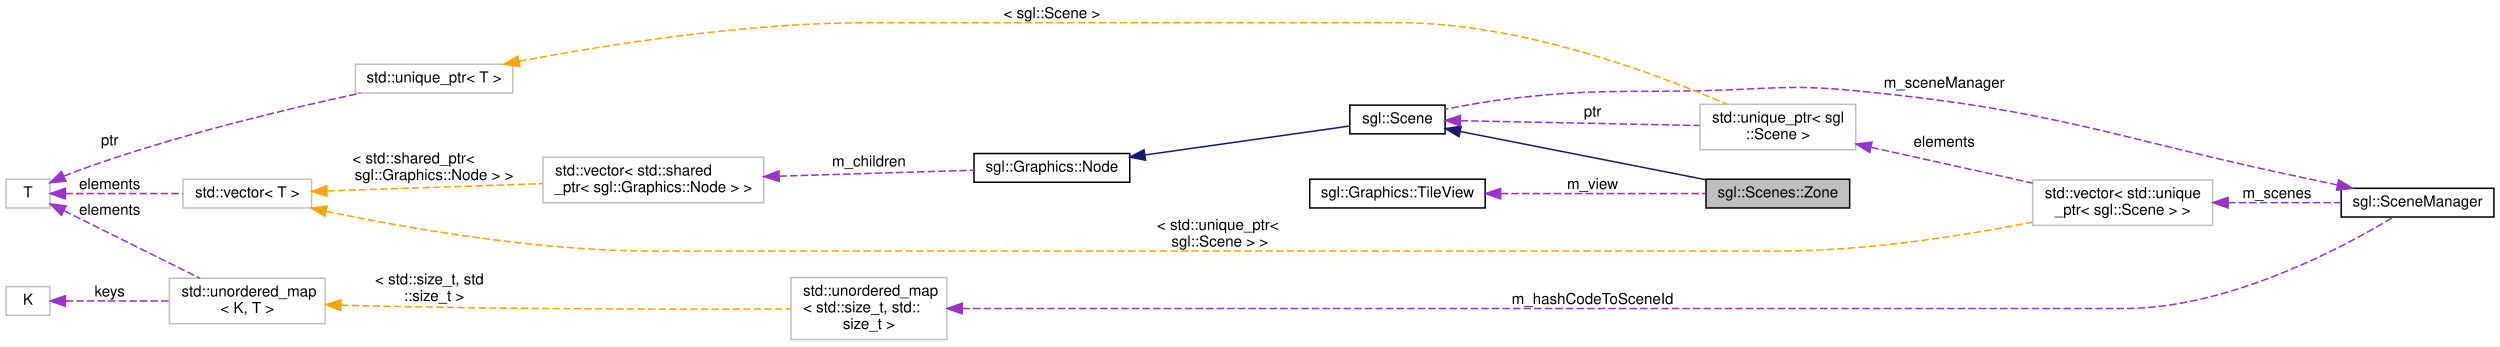
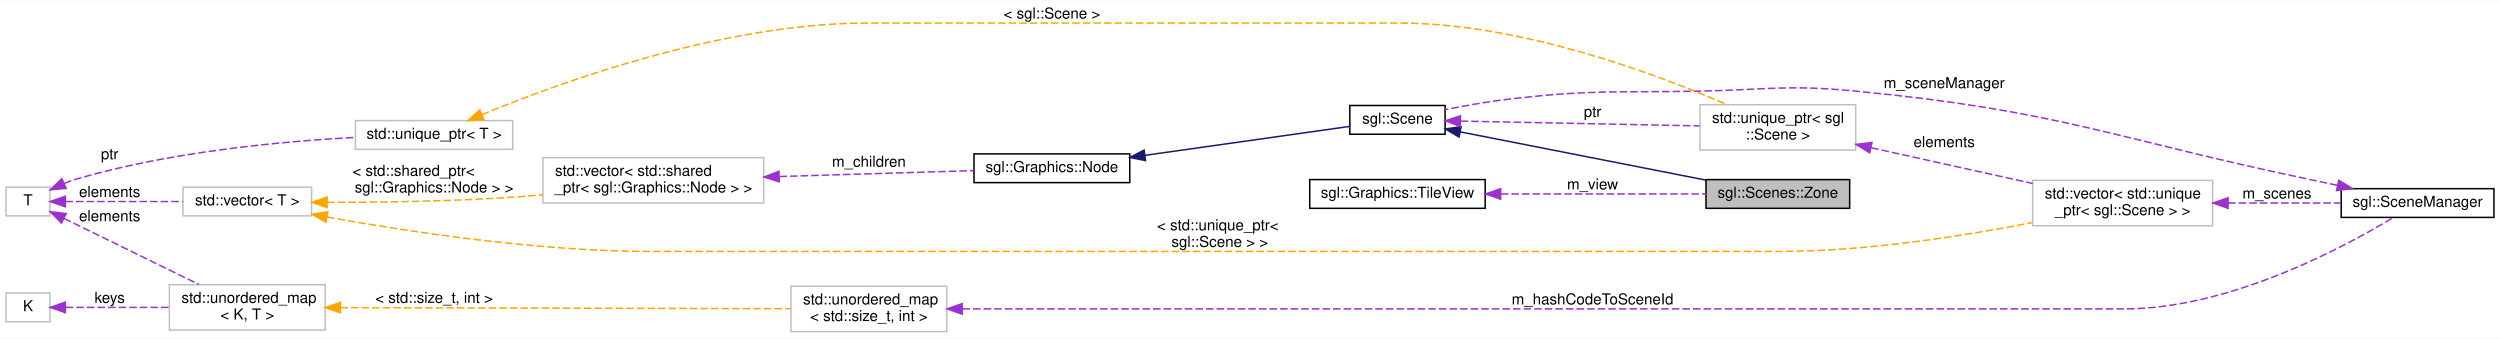
- <svg xmlns="http://www.w3.org/2000/svg" xmlns:xlink="http://www.w3.org/1999/xlink" width="1653pt" height="229pt" viewBox="0.00 0.00 1653.00 229.00">
-   <g id="graph0" class="graph" transform="scale(1 1) rotate(0) translate(4 225)">
-     <polygon fill="white" stroke="none" points="-4,4 -4,-225 1649,-225 1649,4 -4,4" />
+ <svg xmlns="http://www.w3.org/2000/svg" xmlns:xlink="http://www.w3.org/1999/xlink" width="1653pt" height="224pt" viewBox="0.00 0.00 1653.00 223.50">
+   <g id="graph0" class="graph" transform="scale(1 1) rotate(0) translate(4 219.5)">
+     <polygon fill="white" stroke="none" points="-4,4 -4,-219.5 1649,-219.5 1649,4 -4,4" />
    <g id="node1" class="node">
-       <polygon fill="#bfbfbf" stroke="black" points="1124,-87.5 1124,-106.5 1219,-106.5 1219,-87.5 1124,-87.5" />
-       <text text-anchor="middle" x="1171.5" y="-94.5" font-family="Helvetica,sans-Serif" font-size="10.00">sgl::Scenes::Zone</text>
+       <polygon fill="#bfbfbf" stroke="black" points="1124,-82 1124,-101 1219,-101 1219,-82 1124,-82" />
+       <text text-anchor="middle" x="1171.5" y="-89" font-family="Helvetica,sans-Serif" font-size="10.00">sgl::Scenes::Zone</text>
    </g>
    <g id="node2" class="node">
      <g id="a_node2">
        <a xlink:href="../../d8/dcf/classsgl_1_1Scene.html" target="_top" xlink:title="Base class which every user scene must derive from. ">
-           <polygon fill="white" stroke="black" points="888.5,-136.5 888.5,-155.5 951.5,-155.5 951.5,-136.5 888.5,-136.5" />
-           <text text-anchor="middle" x="920" y="-143.5" font-family="Helvetica,sans-Serif" font-size="10.00">sgl::Scene</text>
+           <polygon fill="white" stroke="black" points="888.5,-131 888.5,-150 951.5,-150 951.5,-131 888.5,-131" />
+           <text text-anchor="middle" x="920" y="-138" font-family="Helvetica,sans-Serif" font-size="10.00">sgl::Scene</text>
        </a>
      </g>
    </g>
    <g id="edge1" class="edge">
-       <path fill="none" stroke="midnightblue" d="M961.468,-138.052C1005.92,-129.323 1077.18,-115.328 1123.92,-106.148" />
-       <polygon fill="midnightblue" stroke="midnightblue" points="960.732,-134.63 951.594,-139.992 962.081,-141.499 960.732,-134.63" />
+       <path fill="none" stroke="midnightblue" d="M961.468,-132.552C1005.92,-123.823 1077.18,-109.828 1123.92,-100.648" />
+       <polygon fill="midnightblue" stroke="midnightblue" points="960.732,-129.13 951.594,-134.492 962.081,-135.999 960.732,-129.13" />
    </g>
    <g id="node12" class="node">
-       <polygon fill="white" stroke="#bfbfbf" points="1120,-126 1120,-156 1223,-156 1223,-126 1120,-126" />
-       <text text-anchor="start" x="1128" y="-144" font-family="Helvetica,sans-Serif" font-size="10.00">std::unique_ptr&lt; sgl</text>
-       <text text-anchor="middle" x="1171.5" y="-133" font-family="Helvetica,sans-Serif" font-size="10.00">::Scene &gt;</text>
+       <polygon fill="white" stroke="#bfbfbf" points="1120,-120.5 1120,-150.5 1223,-150.5 1223,-120.5 1120,-120.5" />
+       <text text-anchor="start" x="1128" y="-138.5" font-family="Helvetica,sans-Serif" font-size="10.00">std::unique_ptr&lt; sgl</text>
+       <text text-anchor="middle" x="1171.5" y="-127.5" font-family="Helvetica,sans-Serif" font-size="10.00">::Scene &gt;</text>
    </g>
    <g id="edge13" class="edge">
-       <path fill="none" stroke="#9a32cd" stroke-dasharray="5,2" d="M961.732,-145.184C1004.89,-144.319 1073.12,-142.952 1119.75,-142.017" />
-       <polygon fill="#9a32cd" stroke="#9a32cd" points="961.521,-141.687 951.594,-145.387 961.662,-148.686 961.521,-141.687" />
-       <text text-anchor="middle" x="1049" y="-148" font-family="Helvetica,sans-Serif" font-size="10.00"> ptr</text>
+       <path fill="none" stroke="#9a32cd" stroke-dasharray="5,2" d="M961.732,-139.684C1004.89,-138.819 1073.12,-137.452 1119.75,-136.517" />
+       <polygon fill="#9a32cd" stroke="#9a32cd" points="961.521,-136.187 951.594,-139.887 961.662,-143.186 961.521,-136.187" />
+       <text text-anchor="middle" x="1049" y="-142.5" font-family="Helvetica,sans-Serif" font-size="10.00"> ptr</text>
    </g>
    <g id="node3" class="node">
      <g id="a_node3">
        <a xlink:href="../../dc/dee/classsgl_1_1Graphics_1_1Node.html" target="_top" xlink:title="Abstract base class for a scene graph node. ">
-           <polygon fill="white" stroke="black" points="640,-104.5 640,-123.5 743,-123.5 743,-104.5 640,-104.5" />
-           <text text-anchor="middle" x="691.5" y="-111.5" font-family="Helvetica,sans-Serif" font-size="10.00">sgl::Graphics::Node</text>
+           <polygon fill="white" stroke="black" points="640,-99 640,-118 743,-118 743,-99 640,-99" />
+           <text text-anchor="middle" x="691.5" y="-106" font-family="Helvetica,sans-Serif" font-size="10.00">sgl::Graphics::Node</text>
        </a>
      </g>
    </g>
    <g id="edge2" class="edge">
-       <path fill="none" stroke="midnightblue" d="M752.996,-122.547C796.684,-128.719 853.859,-136.797 888.436,-141.682" />
-       <polygon fill="midnightblue" stroke="midnightblue" points="753.44,-119.075 743.049,-121.142 752.461,-126.006 753.44,-119.075" />
+       <path fill="none" stroke="midnightblue" d="M752.996,-117.047C796.684,-123.219 853.859,-131.297 888.436,-136.182" />
+       <polygon fill="midnightblue" stroke="midnightblue" points="753.44,-113.575 743.049,-115.642 752.461,-120.506 753.44,-113.575" />
    </g>
    <g id="node4" class="node">
-       <polygon fill="white" stroke="#bfbfbf" points="355,-91 355,-121 501,-121 501,-91 355,-91" />
-       <text text-anchor="start" x="363" y="-109" font-family="Helvetica,sans-Serif" font-size="10.00">std::vector&lt; std::shared</text>
-       <text text-anchor="middle" x="428" y="-98" font-family="Helvetica,sans-Serif" font-size="10.00">_ptr&lt; sgl::Graphics::Node &gt; &gt;</text>
+       <polygon fill="white" stroke="#bfbfbf" points="355,-85.5 355,-115.5 501,-115.5 501,-85.5 355,-85.5" />
+       <text text-anchor="start" x="363" y="-103.5" font-family="Helvetica,sans-Serif" font-size="10.00">std::vector&lt; std::shared</text>
+       <text text-anchor="middle" x="428" y="-92.5" font-family="Helvetica,sans-Serif" font-size="10.00">_ptr&lt; sgl::Graphics::Node &gt; &gt;</text>
    </g>
    <g id="edge3" class="edge">
-       <path fill="none" stroke="#9a32cd" stroke-dasharray="5,2" d="M511.384,-108.52C553.451,-109.807 603.295,-111.332 639.708,-112.446" />
-       <polygon fill="#9a32cd" stroke="#9a32cd" points="511.251,-105.015 501.148,-108.207 511.037,-112.011 511.251,-105.015" />
-       <text text-anchor="middle" x="570.5" y="-115" font-family="Helvetica,sans-Serif" font-size="10.00"> m_children</text>
+       <path fill="none" stroke="#9a32cd" stroke-dasharray="5,2" d="M511.384,-103.02C553.451,-104.307 603.295,-105.832 639.708,-106.946" />
+       <polygon fill="#9a32cd" stroke="#9a32cd" points="511.251,-99.515 501.148,-102.707 511.037,-106.511 511.251,-99.515" />
+       <text text-anchor="middle" x="570.5" y="-109.5" font-family="Helvetica,sans-Serif" font-size="10.00"> m_children</text>
    </g>
    <g id="node5" class="node">
      <g id="a_node5">
        <a xlink:title="STL class. ">
-           <polygon fill="white" stroke="#bfbfbf" points="117,-87.5 117,-106.5 202,-106.5 202,-87.5 117,-87.5" />
-           <text text-anchor="middle" x="159.5" y="-94.5" font-family="Helvetica,sans-Serif" font-size="10.00">std::vector&lt; T &gt;</text>
+           <polygon fill="white" stroke="#bfbfbf" points="117,-77 117,-96 202,-96 202,-77 117,-77" />
+           <text text-anchor="middle" x="159.5" y="-84" font-family="Helvetica,sans-Serif" font-size="10.00">std::vector&lt; T &gt;</text>
        </a>
      </g>
    </g>
    <g id="edge4" class="edge">
-       <path fill="none" stroke="orange" stroke-dasharray="5,2" d="M212.343,-98.751C252.903,-100.121 309.777,-102.041 354.793,-103.562" />
-       <polygon fill="orange" stroke="orange" points="212.253,-95.246 202.141,-98.406 212.017,-102.242 212.253,-95.246" />
-       <text text-anchor="start" x="229" y="-117" font-family="Helvetica,sans-Serif" font-size="10.00"> &lt; std::shared_ptr&lt;</text>
-       <text text-anchor="middle" x="283" y="-106" font-family="Helvetica,sans-Serif" font-size="10.00"> sgl::Graphics::Node &gt; &gt;</text>
+       <path fill="none" stroke="orange" stroke-dasharray="5,2" d="M212.323,-85.957C247.526,-85.938 295.121,-86.593 337,-89.5 342.81,-89.903 348.821,-90.42 354.853,-91.008" />
+       <polygon fill="orange" stroke="orange" points="212.269,-82.457 202.277,-85.981 212.285,-89.457 212.269,-82.457" />
+       <text text-anchor="start" x="229" y="-103.5" font-family="Helvetica,sans-Serif" font-size="10.00"> &lt; std::shared_ptr&lt;</text>
+       <text text-anchor="middle" x="283" y="-92.5" font-family="Helvetica,sans-Serif" font-size="10.00"> sgl::Graphics::Node &gt; &gt;</text>
    </g>
    <g id="node11" class="node">
-       <polygon fill="white" stroke="#bfbfbf" points="1340,-76 1340,-106 1459,-106 1459,-76 1340,-76" />
-       <text text-anchor="start" x="1348" y="-94" font-family="Helvetica,sans-Serif" font-size="10.00">std::vector&lt; std::unique</text>
-       <text text-anchor="middle" x="1399.5" y="-83" font-family="Helvetica,sans-Serif" font-size="10.00">_ptr&lt; sgl::Scene &gt; &gt;</text>
+       <polygon fill="white" stroke="#bfbfbf" points="1340,-70.5 1340,-100.5 1459,-100.5 1459,-70.5 1340,-70.5" />
+       <text text-anchor="start" x="1348" y="-88.5" font-family="Helvetica,sans-Serif" font-size="10.00">std::vector&lt; std::unique</text>
+       <text text-anchor="middle" x="1399.5" y="-77.5" font-family="Helvetica,sans-Serif" font-size="10.00">_ptr&lt; sgl::Scene &gt; &gt;</text>
    </g>
    <g id="edge16" class="edge">
-       <path fill="none" stroke="orange" stroke-dasharray="5,2" d="M211.693,-85.306C265.122,-74.139 351.482,-59 427,-59 427,-59 427,-59 1172.5,-59 1229.76,-59 1294.39,-69.195 1339.82,-78.077" />
-       <polygon fill="orange" stroke="orange" points="210.84,-81.91 201.785,-87.411 212.294,-88.757 210.84,-81.91" />
-       <text text-anchor="start" x="761" y="-73" font-family="Helvetica,sans-Serif" font-size="10.00"> &lt; std::unique_ptr&lt;</text>
-       <text text-anchor="middle" x="802.5" y="-62" font-family="Helvetica,sans-Serif" font-size="10.00"> sgl::Scene &gt; &gt;</text>
+       <path fill="none" stroke="orange" stroke-dasharray="5,2" d="M212.236,-76.26C265.761,-66.571 351.886,-53.5 427,-53.5 427,-53.5 427,-53.5 1172.5,-53.5 1229.76,-53.5 1294.39,-63.695 1339.82,-72.577" />
+       <polygon fill="orange" stroke="orange" points="211.507,-72.836 202.305,-78.087 212.773,-79.72 211.507,-72.836" />
+       <text text-anchor="start" x="761" y="-67.5" font-family="Helvetica,sans-Serif" font-size="10.00"> &lt; std::unique_ptr&lt;</text>
+       <text text-anchor="middle" x="802.5" y="-56.5" font-family="Helvetica,sans-Serif" font-size="10.00"> sgl::Scene &gt; &gt;</text>
    </g>
    <g id="node6" class="node">
-       <polygon fill="white" stroke="#bfbfbf" points="0,-87.5 0,-106.5 29,-106.5 29,-87.5 0,-87.5" />
-       <text text-anchor="middle" x="14.5" y="-94.5" font-family="Helvetica,sans-Serif" font-size="10.00">T</text>
+       <polygon fill="white" stroke="#bfbfbf" points="0,-77 0,-96 29,-96 29,-77 0,-77" />
+       <text text-anchor="middle" x="14.5" y="-84" font-family="Helvetica,sans-Serif" font-size="10.00">T</text>
    </g>
    <g id="edge5" class="edge">
-       <path fill="none" stroke="#9a32cd" stroke-dasharray="5,2" d="M39.219,-97C60.301,-97 91.604,-97 116.853,-97" />
-       <polygon fill="#9a32cd" stroke="#9a32cd" points="39.212,-93.5 29.211,-97 39.211,-100.5 39.212,-93.5" />
-       <text text-anchor="middle" x="68.5" y="-100" font-family="Helvetica,sans-Serif" font-size="10.00"> elements</text>
+       <path fill="none" stroke="#9a32cd" stroke-dasharray="5,2" d="M39.219,-86.5C60.301,-86.5 91.604,-86.5 116.853,-86.5" />
+       <polygon fill="#9a32cd" stroke="#9a32cd" points="39.212,-83 29.211,-86.5 39.211,-90 39.212,-83" />
+       <text text-anchor="middle" x="68.5" y="-89.5" font-family="Helvetica,sans-Serif" font-size="10.00"> elements</text>
    </g>
    <g id="node9" class="node">
      <g id="a_node9">
        <a xlink:title="STL class. ">
-           <polygon fill="white" stroke="#bfbfbf" points="108,-11 108,-41 211,-41 211,-11 108,-11" />
-           <text text-anchor="start" x="116" y="-29" font-family="Helvetica,sans-Serif" font-size="10.00">std::unordered_map</text>
-           <text text-anchor="middle" x="159.5" y="-18" font-family="Helvetica,sans-Serif" font-size="10.00">&lt; K, T &gt;</text>
+           <polygon fill="white" stroke="#bfbfbf" points="108,-1.5 108,-31.5 211,-31.5 211,-1.5 108,-1.5" />
+           <text text-anchor="start" x="116" y="-19.5" font-family="Helvetica,sans-Serif" font-size="10.00">std::unordered_map</text>
+           <text text-anchor="middle" x="159.5" y="-8.5" font-family="Helvetica,sans-Serif" font-size="10.00">&lt; K, T &gt;</text>
        </a>
      </g>
    </g>
    <g id="edge10" class="edge">
-       <path fill="none" stroke="#9a32cd" stroke-dasharray="5,2" d="M38.388,-85.636C62.72,-73.555 101.318,-54.391 128.168,-41.06" />
-       <polygon fill="#9a32cd" stroke="#9a32cd" points="36.612,-82.61 29.211,-90.192 39.725,-88.88 36.612,-82.61" />
-       <text text-anchor="middle" x="68.5" y="-83" font-family="Helvetica,sans-Serif" font-size="10.00"> elements</text>
+       <path fill="none" stroke="#9a32cd" stroke-dasharray="5,2" d="M38.326,-75.326C62.483,-63.501 100.753,-44.768 127.6,-31.626" />
+       <polygon fill="#9a32cd" stroke="#9a32cd" points="36.654,-72.248 29.211,-79.788 39.732,-78.535 36.654,-72.248" />
+       <text text-anchor="middle" x="68.5" y="-73.5" font-family="Helvetica,sans-Serif" font-size="10.00"> elements</text>
    </g>
    <g id="node13" class="node">
      <g id="a_node13">
        <a xlink:title="STL class. ">
-           <polygon fill="white" stroke="#bfbfbf" points="231,-163.5 231,-182.5 335,-182.5 335,-163.5 231,-163.5" />
-           <text text-anchor="middle" x="283" y="-170.5" font-family="Helvetica,sans-Serif" font-size="10.00">std::unique_ptr&lt; T &gt;</text>
+           <polygon fill="white" stroke="#bfbfbf" points="231,-121 231,-140 335,-140 335,-121 231,-121" />
+           <text text-anchor="middle" x="283" y="-128" font-family="Helvetica,sans-Serif" font-size="10.00">std::unique_ptr&lt; T &gt;</text>
        </a>
      </g>
    </g>
    <g id="edge15" class="edge">
-       <path fill="none" stroke="#9a32cd" stroke-dasharray="5,2" d="M38.39,-108.518C41.255,-109.775 44.172,-110.97 47,-112 110.371,-135.074 186.325,-153.134 234.379,-163.434" />
-       <polygon fill="#9a32cd" stroke="#9a32cd" points="39.598,-105.219 29.057,-104.152 36.632,-111.559 39.598,-105.219" />
-       <text text-anchor="middle" x="68.5" y="-129" font-family="Helvetica,sans-Serif" font-size="10.00"> ptr</text>
+       <path fill="none" stroke="#9a32cd" stroke-dasharray="5,2" d="M38.434,-98.451C41.268,-99.618 44.165,-100.674 47,-101.5 108.567,-119.444 182.364,-126.288 230.623,-128.896" />
+       <polygon fill="#9a32cd" stroke="#9a32cd" points="39.779,-95.217 29.232,-94.22 36.856,-101.577 39.779,-95.217" />
+       <text text-anchor="middle" x="68.5" y="-114.5" font-family="Helvetica,sans-Serif" font-size="10.00"> ptr</text>
    </g>
    <g id="node7" class="node">
      <g id="a_node7">
        <a xlink:href="../../de/dd2/classsgl_1_1SceneManager.html" target="_top" xlink:title="Scene manager, in charge of creating, handling and destroying scenes. ">
-           <polygon fill="white" stroke="black" points="1544,-81.5 1544,-100.5 1645,-100.5 1645,-81.5 1544,-81.5" />
-           <text text-anchor="middle" x="1594.5" y="-88.5" font-family="Helvetica,sans-Serif" font-size="10.00">sgl::SceneManager</text>
+           <polygon fill="white" stroke="black" points="1544,-76 1544,-95 1645,-95 1645,-76 1544,-76" />
+           <text text-anchor="middle" x="1594.5" y="-83" font-family="Helvetica,sans-Serif" font-size="10.00">sgl::SceneManager</text>
        </a>
      </g>
    </g>
    <g id="edge6" class="edge">
-       <path fill="none" stroke="#9a32cd" stroke-dasharray="5,2" d="M1541.44,-102.712C1536.23,-103.842 1531.01,-104.955 1526,-106 1391.69,-133.995 1359.56,-151.828 1223,-165 1177.43,-169.395 1165.77,-165.922 1120,-165 1064.86,-163.889 1050.81,-166.188 996,-160 981.258,-158.336 965.06,-155.448 951.502,-152.726" />
-       <polygon fill="#9a32cd" stroke="#9a32cd" points="1542.39,-106.089 1551.41,-100.533 1540.89,-99.25 1542.39,-106.089" />
-       <text text-anchor="middle" x="1281.5" y="-167" font-family="Helvetica,sans-Serif" font-size="10.00"> m_sceneManager</text>
+       <path fill="none" stroke="#9a32cd" stroke-dasharray="5,2" d="M1541.44,-97.212C1536.23,-98.342 1531.01,-99.455 1526,-100.5 1391.69,-128.495 1359.56,-146.328 1223,-159.5 1177.43,-163.895 1165.77,-160.422 1120,-159.5 1064.86,-158.389 1050.81,-160.688 996,-154.5 981.258,-152.836 965.06,-149.948 951.502,-147.226" />
+       <polygon fill="#9a32cd" stroke="#9a32cd" points="1542.39,-100.589 1551.41,-95.033 1540.89,-93.75 1542.39,-100.589" />
+       <text text-anchor="middle" x="1281.5" y="-161.5" font-family="Helvetica,sans-Serif" font-size="10.00"> m_sceneManager</text>
    </g>
    <g id="node8" class="node">
-       <polygon fill="white" stroke="#bfbfbf" points="519,-0.5 519,-41.5 622,-41.5 622,-0.5 519,-0.5" />
-       <text text-anchor="start" x="527" y="-29.5" font-family="Helvetica,sans-Serif" font-size="10.00">std::unordered_map</text>
-       <text text-anchor="start" x="527" y="-18.5" font-family="Helvetica,sans-Serif" font-size="10.00">&lt; std::size_t, std::</text>
-       <text text-anchor="middle" x="570.5" y="-7.5" font-family="Helvetica,sans-Serif" font-size="10.00">size_t &gt;</text>
+       <polygon fill="white" stroke="#bfbfbf" points="519,-0.5 519,-30.5 622,-30.5 622,-0.5 519,-0.5" />
+       <text text-anchor="start" x="527" y="-18.5" font-family="Helvetica,sans-Serif" font-size="10.00">std::unordered_map</text>
+       <text text-anchor="middle" x="570.5" y="-7.5" font-family="Helvetica,sans-Serif" font-size="10.00">&lt; std::size_t, int &gt;</text>
    </g>
    <g id="edge7" class="edge">
-       <path fill="none" stroke="#9a32cd" stroke-dasharray="5,2" d="M632.384,-21C678.745,-21 744.145,-21 801.5,-21 801.5,-21 801.5,-21 1400.5,-21 1470.36,-21 1546.38,-62.033 1578.18,-81.267" />
-       <polygon fill="#9a32cd" stroke="#9a32cd" points="632.203,-17.5 622.203,-21 632.203,-24.5 632.203,-17.5" />
-       <text text-anchor="middle" x="1049" y="-24" font-family="Helvetica,sans-Serif" font-size="10.00"> m_hashCodeToSceneId</text>
+       <path fill="none" stroke="#9a32cd" stroke-dasharray="5,2" d="M632.384,-15.5C678.745,-15.5 744.145,-15.5 801.5,-15.5 801.5,-15.5 801.5,-15.5 1400.5,-15.5 1470.36,-15.5 1546.38,-56.533 1578.18,-75.767" />
+       <polygon fill="#9a32cd" stroke="#9a32cd" points="632.203,-12 622.203,-15.5 632.203,-19 632.203,-12" />
+       <text text-anchor="middle" x="1049" y="-18.5" font-family="Helvetica,sans-Serif" font-size="10.00"> m_hashCodeToSceneId</text>
    </g>
    <g id="edge8" class="edge">
-       <path fill="none" stroke="orange" stroke-dasharray="5,2" d="M221.375,-23.214C223.951,-23.134 226.501,-23.062 229,-23 331.829,-20.447 452.178,-20.441 518.725,-20.698" />
-       <polygon fill="orange" stroke="orange" points="221.24,-19.717 211.366,-23.558 221.48,-26.712 221.24,-19.717" />
-       <text text-anchor="start" x="244" y="-37" font-family="Helvetica,sans-Serif" font-size="10.00"> &lt; std::size_t, std</text>
-       <text text-anchor="middle" x="283" y="-26" font-family="Helvetica,sans-Serif" font-size="10.00">::size_t &gt;</text>
+       <path fill="none" stroke="orange" stroke-dasharray="5,2" d="M221.079,-16.352C301.828,-16.154 443.29,-15.809 518.733,-15.624" />
+       <polygon fill="orange" stroke="orange" points="221.053,-12.852 211.062,-16.376 221.07,-19.852 221.053,-12.852" />
+       <text text-anchor="middle" x="283" y="-19.5" font-family="Helvetica,sans-Serif" font-size="10.00"> &lt; std::size_t, int &gt;</text>
    </g>
    <g id="node10" class="node">
-       <polygon fill="white" stroke="#bfbfbf" points="0,-16.5 0,-35.5 29,-35.5 29,-16.5 0,-16.5" />
-       <text text-anchor="middle" x="14.5" y="-23.5" font-family="Helvetica,sans-Serif" font-size="10.00">K</text>
+       <polygon fill="white" stroke="#bfbfbf" points="0,-7 0,-26 29,-26 29,-7 0,-7" />
+       <text text-anchor="middle" x="14.5" y="-14" font-family="Helvetica,sans-Serif" font-size="10.00">K</text>
    </g>
    <g id="edge9" class="edge">
-       <path fill="none" stroke="#9a32cd" stroke-dasharray="5,2" d="M39.448,-26C58.096,-26 84.638,-26 107.929,-26" />
-       <polygon fill="#9a32cd" stroke="#9a32cd" points="39.212,-22.5 29.211,-26 39.211,-29.5 39.212,-22.5" />
-       <text text-anchor="middle" x="68.5" y="-29" font-family="Helvetica,sans-Serif" font-size="10.00"> keys</text>
+       <path fill="none" stroke="#9a32cd" stroke-dasharray="5,2" d="M39.448,-16.5C58.096,-16.5 84.638,-16.5 107.929,-16.5" />
+       <polygon fill="#9a32cd" stroke="#9a32cd" points="39.212,-13 29.211,-16.5 39.211,-20 39.212,-13" />
+       <text text-anchor="middle" x="68.5" y="-19.5" font-family="Helvetica,sans-Serif" font-size="10.00"> keys</text>
    </g>
    <g id="edge11" class="edge">
-       <path fill="none" stroke="#9a32cd" stroke-dasharray="5,2" d="M1469.21,-91C1493.86,-91 1521.15,-91 1543.87,-91" />
-       <polygon fill="#9a32cd" stroke="#9a32cd" points="1469.19,-87.5 1459.19,-91 1469.19,-94.5 1469.19,-87.5" />
-       <text text-anchor="middle" x="1501.5" y="-94" font-family="Helvetica,sans-Serif" font-size="10.00"> m_scenes</text>
+       <path fill="none" stroke="#9a32cd" stroke-dasharray="5,2" d="M1469.21,-85.5C1493.86,-85.5 1521.15,-85.5 1543.87,-85.5" />
+       <polygon fill="#9a32cd" stroke="#9a32cd" points="1469.19,-82 1459.19,-85.5 1469.19,-89 1469.19,-82" />
+       <text text-anchor="middle" x="1501.5" y="-88.5" font-family="Helvetica,sans-Serif" font-size="10.00"> m_scenes</text>
    </g>
    <g id="edge12" class="edge">
-       <path fill="none" stroke="#9a32cd" stroke-dasharray="5,2" d="M1233.24,-127.563C1266.37,-120.233 1307.19,-111.202 1339.97,-103.95" />
-       <polygon fill="#9a32cd" stroke="#9a32cd" points="1232.23,-124.201 1223.22,-129.779 1233.74,-131.036 1232.23,-124.201" />
-       <text text-anchor="middle" x="1281.5" y="-128" font-family="Helvetica,sans-Serif" font-size="10.00"> elements</text>
+       <path fill="none" stroke="#9a32cd" stroke-dasharray="5,2" d="M1233.24,-122.063C1266.37,-114.733 1307.19,-105.702 1339.97,-98.45" />
+       <polygon fill="#9a32cd" stroke="#9a32cd" points="1232.23,-118.701 1223.22,-124.279 1233.74,-125.536 1232.23,-118.701" />
+       <text text-anchor="middle" x="1281.5" y="-122.5" font-family="Helvetica,sans-Serif" font-size="10.00"> elements</text>
    </g>
    <g id="edge14" class="edge">
-       <path fill="none" stroke="orange" stroke-dasharray="5,2" d="M339.189,-184.441C396.495,-195.308 488.874,-210 569.5,-210 569.5,-210 569.5,-210 921,-210 1001.22,-210 1090.87,-176.454 1137.8,-156.142" />
-       <polygon fill="orange" stroke="orange" points="339.738,-180.982 329.257,-182.528 338.415,-187.856 339.738,-180.982" />
-       <text text-anchor="middle" x="691.5" y="-213" font-family="Helvetica,sans-Serif" font-size="10.00"> &lt; sgl::Scene &gt;</text>
+       <path fill="none" stroke="orange" stroke-dasharray="5,2" d="M314.602,-143.907C366.146,-165.233 474.014,-204.5 569.5,-204.5 569.5,-204.5 569.5,-204.5 921,-204.5 1001.22,-204.5 1090.87,-170.954 1137.8,-150.642" />
+       <polygon fill="orange" stroke="orange" points="315.932,-140.669 305.357,-140.023 313.22,-147.123 315.932,-140.669" />
+       <text text-anchor="middle" x="691.5" y="-207.5" font-family="Helvetica,sans-Serif" font-size="10.00"> &lt; sgl::Scene &gt;</text>
    </g>
    <g id="node14" class="node">
      <g id="a_node14">
        <a xlink:href="../../d2/d2a/classsgl_1_1Graphics_1_1TileView.html" target="_top" xlink:title="Wrapper around sf::View to manipule views using tiles coordinates. ">
-           <polygon fill="white" stroke="black" points="862,-87.5 862,-106.5 978,-106.5 978,-87.5 862,-87.5" />
-           <text text-anchor="middle" x="920" y="-94.5" font-family="Helvetica,sans-Serif" font-size="10.00">sgl::Graphics::TileView</text>
+           <polygon fill="white" stroke="black" points="862,-82 862,-101 978,-101 978,-82 862,-82" />
+           <text text-anchor="middle" x="920" y="-89" font-family="Helvetica,sans-Serif" font-size="10.00">sgl::Graphics::TileView</text>
        </a>
      </g>
    </g>
    <g id="edge17" class="edge">
-       <path fill="none" stroke="#9a32cd" stroke-dasharray="5,2" d="M988.327,-97C1031.26,-97 1085.79,-97 1123.96,-97" />
-       <polygon fill="#9a32cd" stroke="#9a32cd" points="988.24,-93.5 978.24,-97 988.24,-100.5 988.24,-93.5" />
-       <text text-anchor="middle" x="1049" y="-100" font-family="Helvetica,sans-Serif" font-size="10.00"> m_view</text>
+       <path fill="none" stroke="#9a32cd" stroke-dasharray="5,2" d="M988.327,-91.5C1031.26,-91.5 1085.79,-91.5 1123.96,-91.5" />
+       <polygon fill="#9a32cd" stroke="#9a32cd" points="988.24,-88 978.24,-91.5 988.24,-95 988.24,-88" />
+       <text text-anchor="middle" x="1049" y="-94.5" font-family="Helvetica,sans-Serif" font-size="10.00"> m_view</text>
    </g>
  </g>
</svg>
